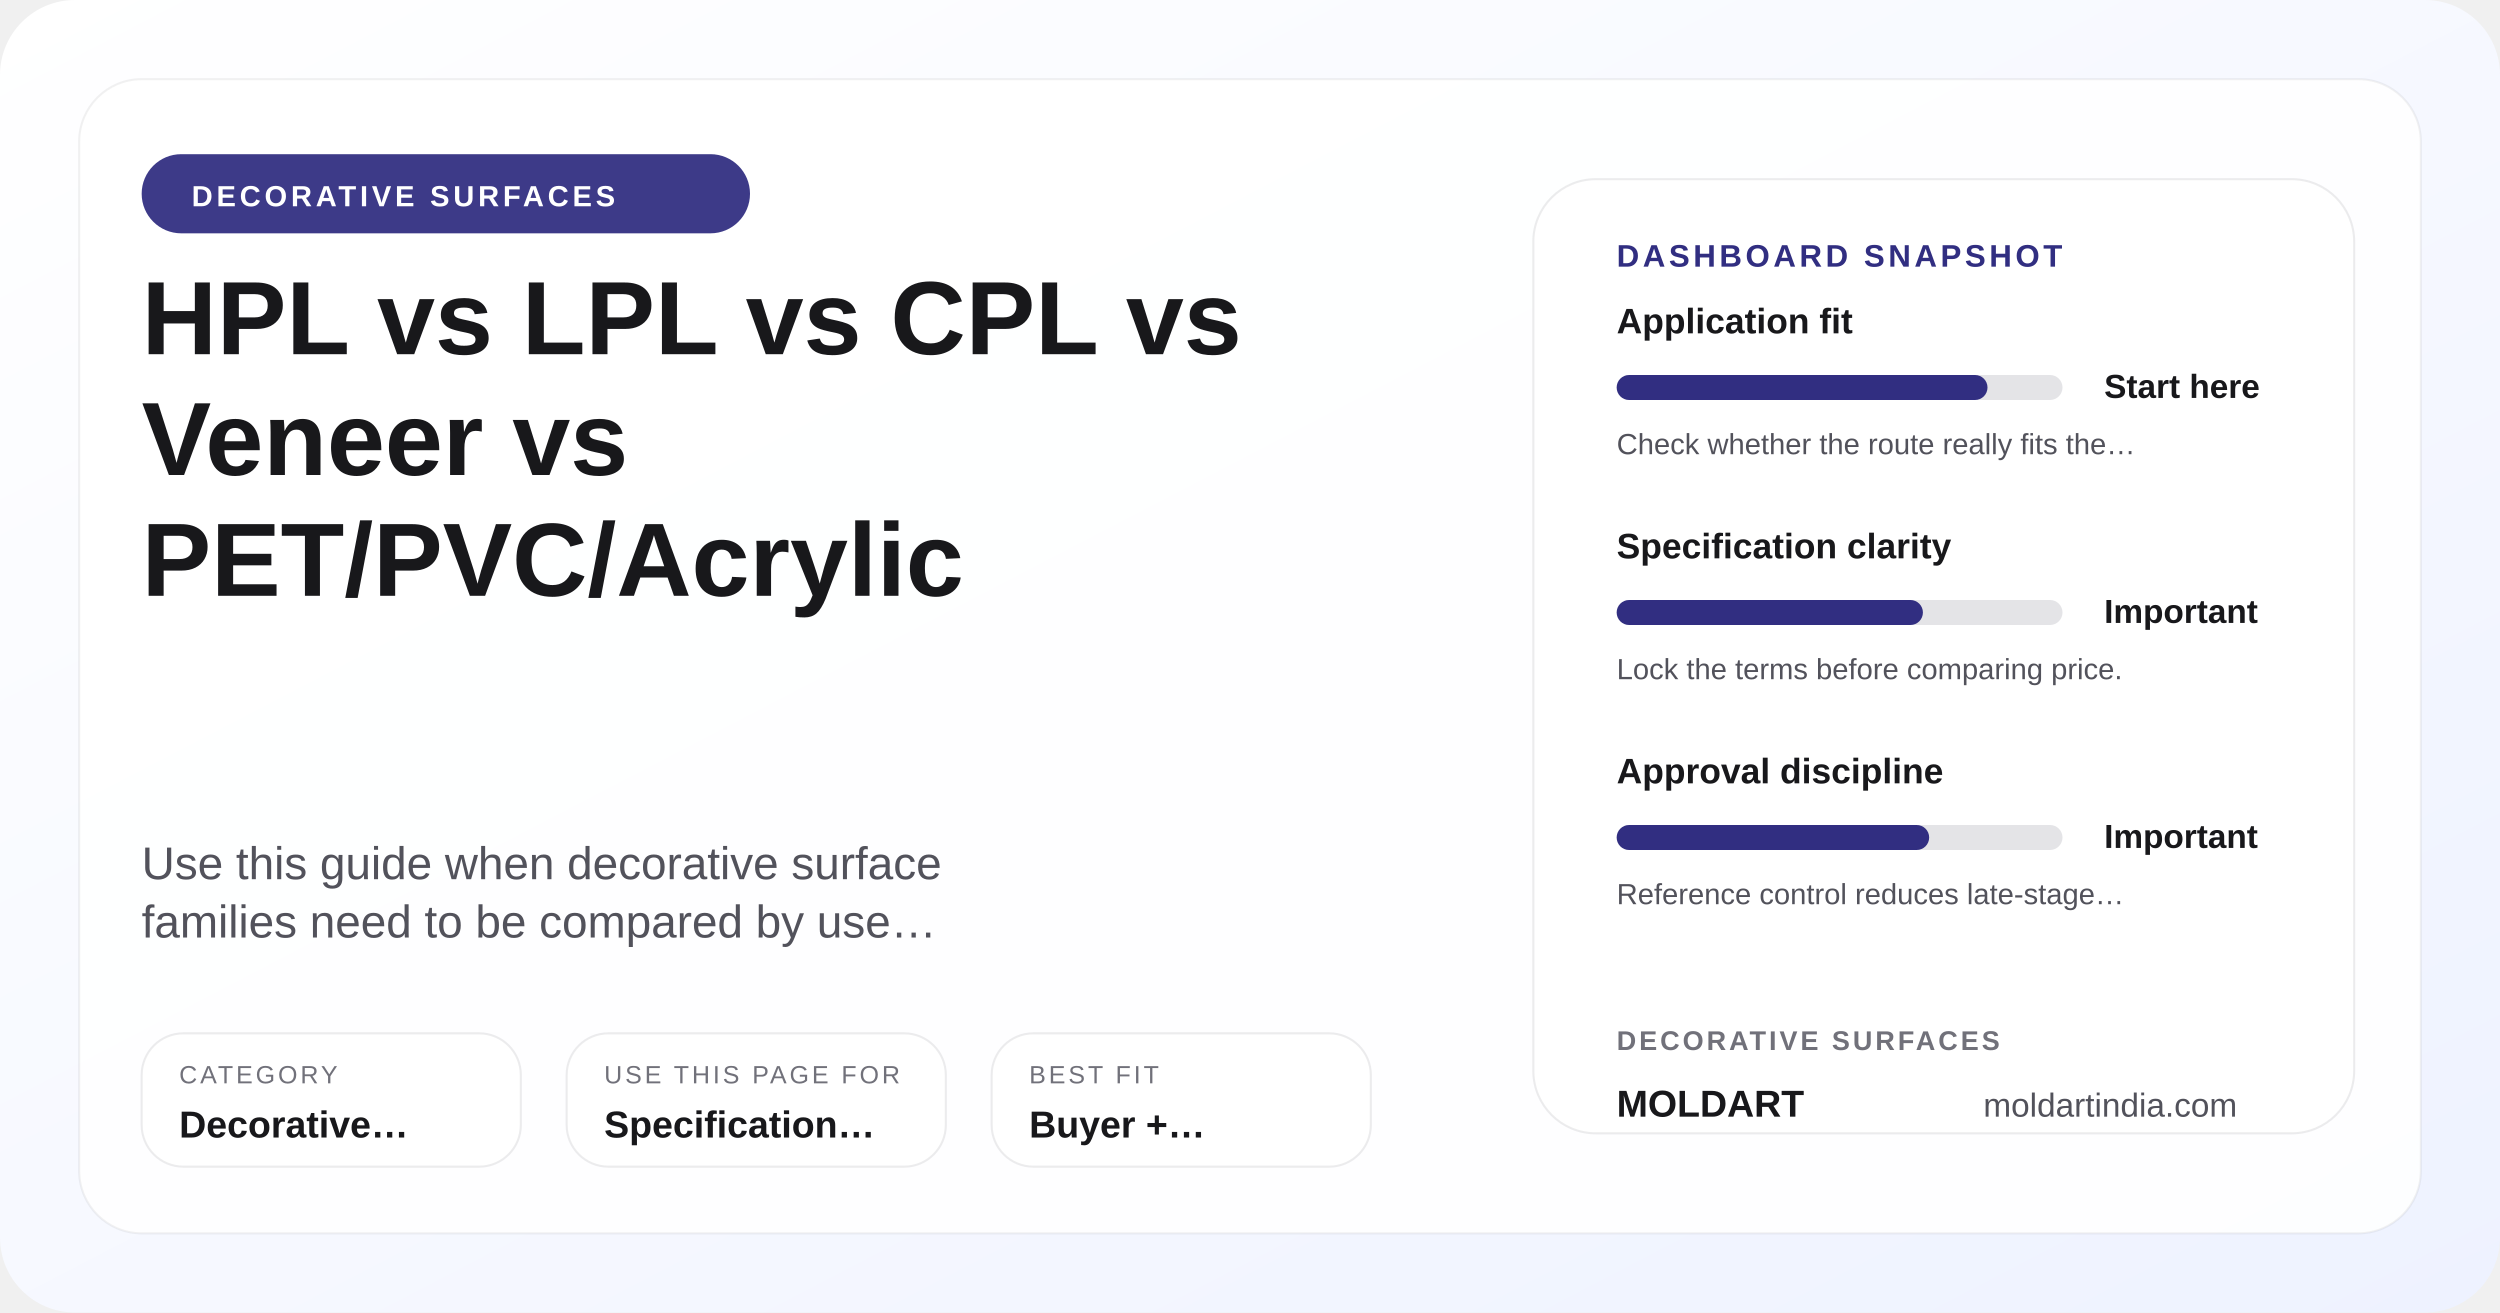
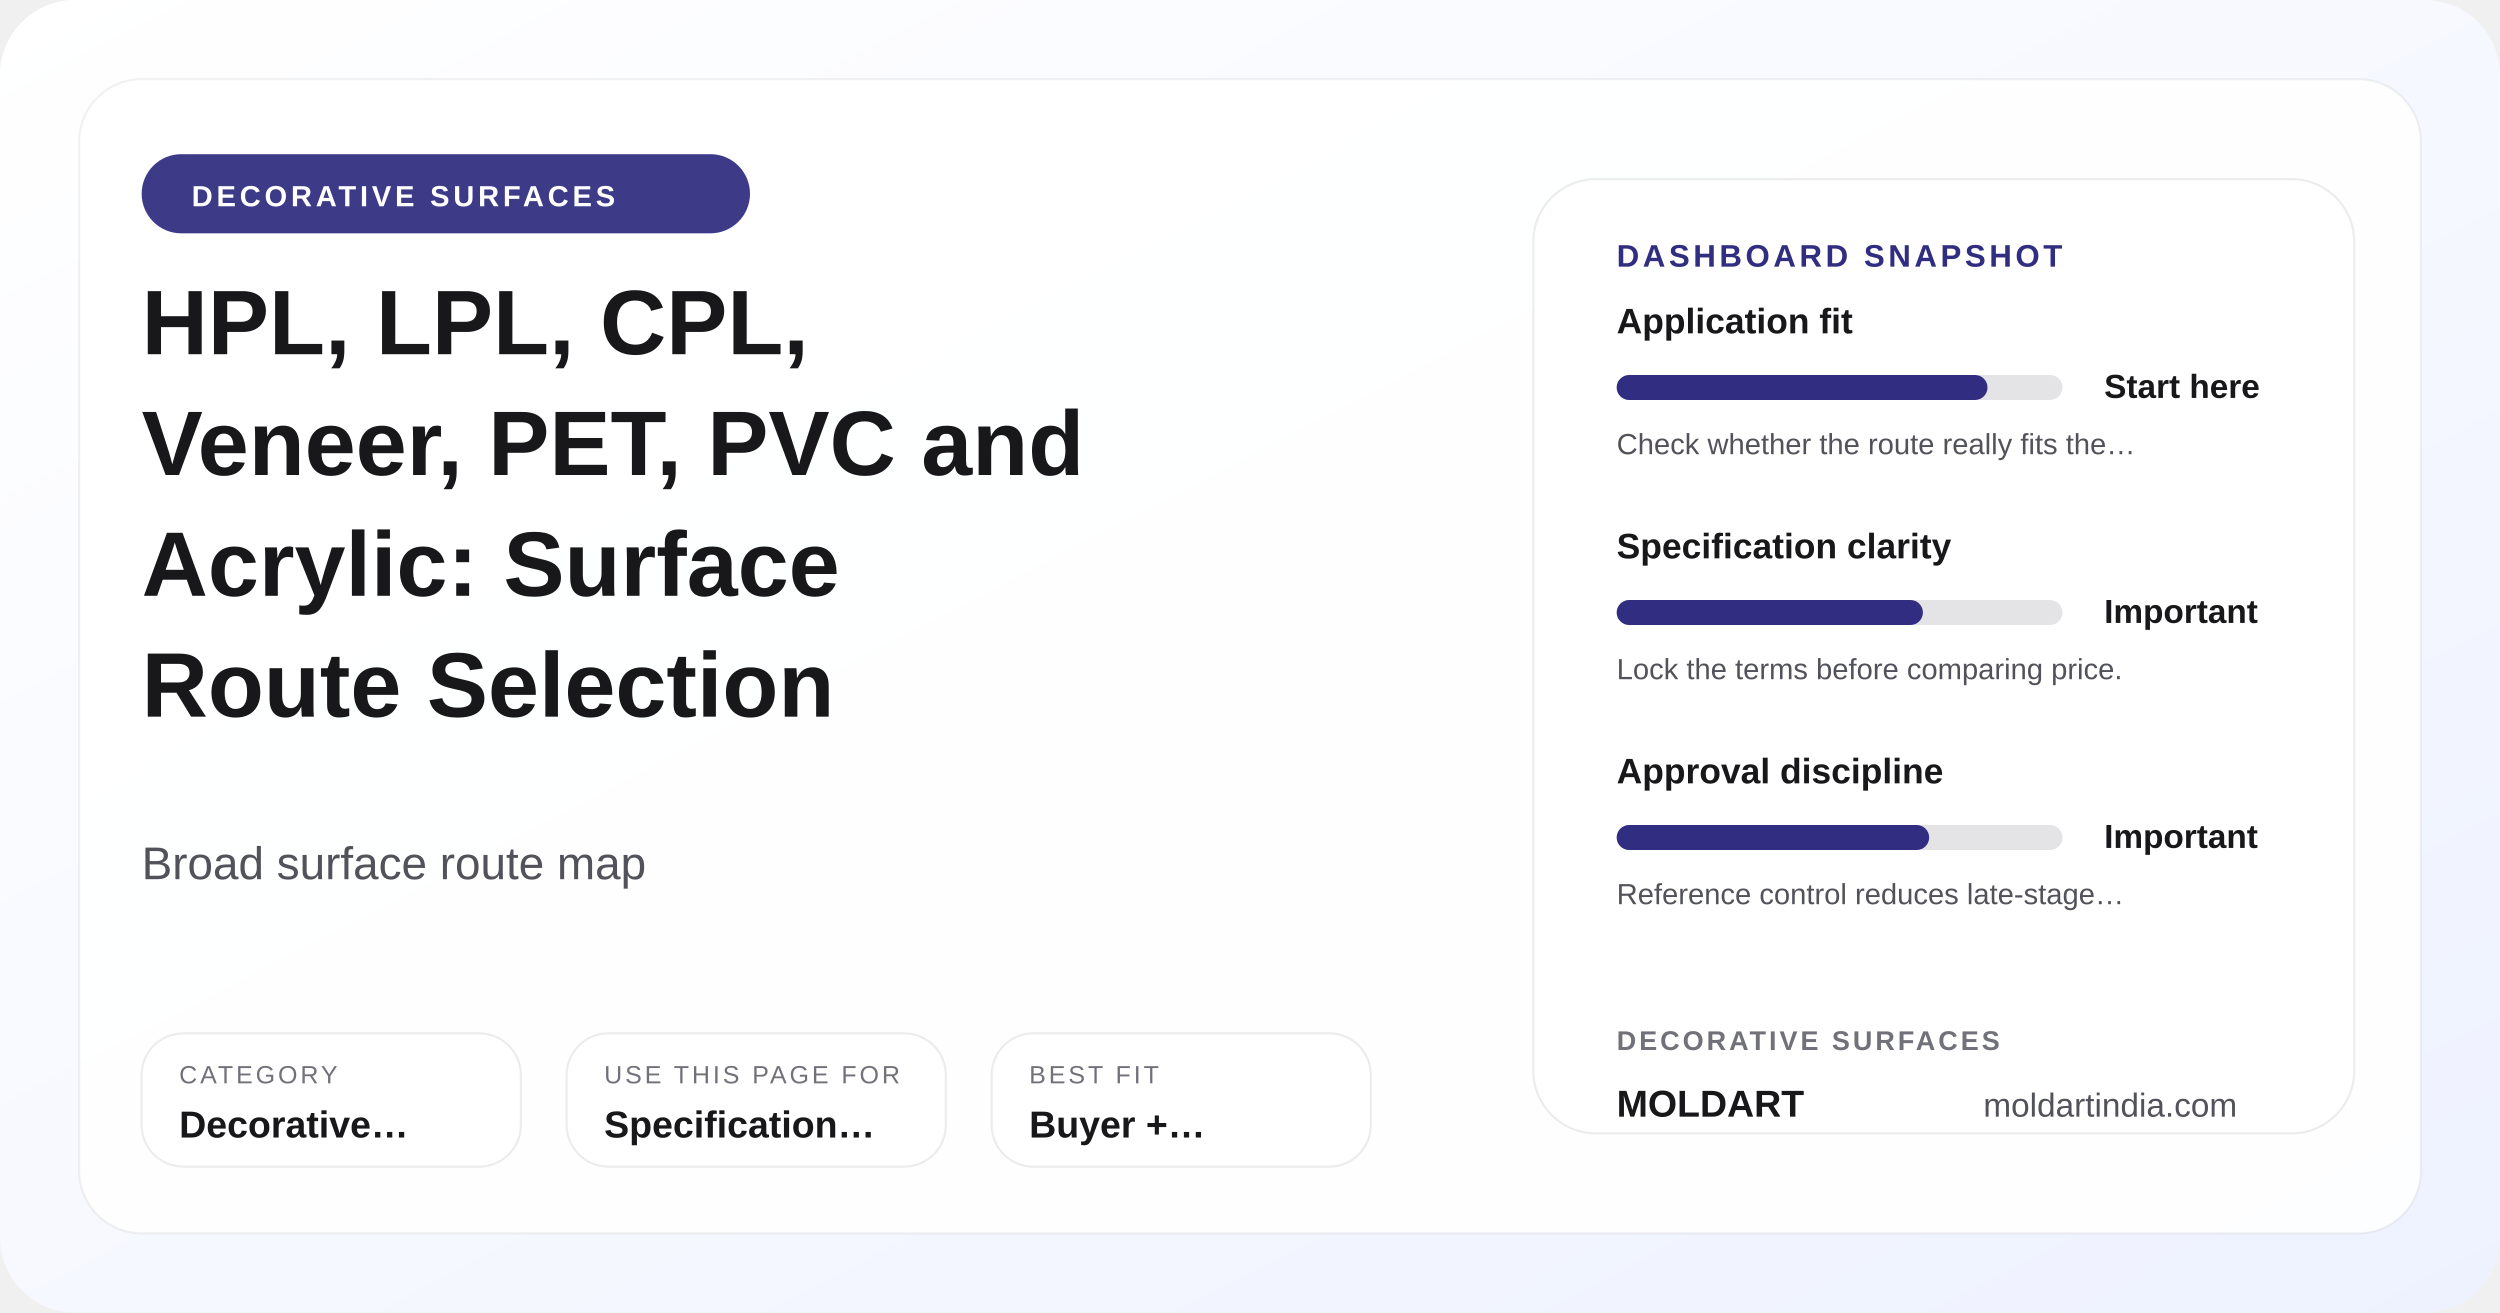
- <svg xmlns="http://www.w3.org/2000/svg" width="1200" height="630" viewBox="0 0 1200 630" role="img" aria-label="HPL vs LPL vs CPL vs Veneer vs PET/PVC/Acrylic">
+ <svg xmlns="http://www.w3.org/2000/svg" width="1200" height="630" viewBox="0 0 1200 630" role="img" aria-label="HPL, LPL, CPL, Veneer, PET, PVC and Acrylic: Surface Route Selection">
  <defs>
    <linearGradient id="posterGrad-hpl-vs-lpl-vs-cpl-vs-veneer-pet-pvc-acrylic" x1="0%" y1="0%" x2="100%" y2="100%">
      <stop offset="0%" stop-color="#ffffff" />
      <stop offset="100%" stop-color="#eef2ff" />
    </linearGradient>
  </defs>
  <rect width="1200" height="630" rx="36" fill="url(#posterGrad-hpl-vs-lpl-vs-cpl-vs-veneer-pet-pvc-acrylic)" />
  <rect x="38" y="38" width="1124" height="554" rx="30" fill="rgba(255,255,255,0.9)" stroke="rgba(24,24,27,0.06)" />
  <circle cx="1072" cy="110" r="18" fill="#c7d2fe" />
  <circle cx="1036" cy="110" r="8" fill="#312e81" />
  <rect x="68" y="74" width="292" height="38" rx="19" fill="#312e81" opacity="0.94" />
  <text x="92" y="99" font-family="Arial, sans-serif" font-size="14" font-weight="700" fill="#ffffff" letter-spacing="1.8">DECORATIVE SURFACES</text>
-   <text x="68" y="170" font-family="Arial, sans-serif" font-size="50" font-weight="700" fill="#18181b">HPL vs LPL vs CPL vs</text>
-   <text x="68" y="228" font-family="Arial, sans-serif" font-size="50" font-weight="700" fill="#18181b">Veneer vs</text>
-   <text x="68" y="286" font-family="Arial, sans-serif" font-size="50" font-weight="700" fill="#18181b">PET/PVC/Acrylic</text>
-   <text x="68" y="422" font-family="Arial, sans-serif" font-size="22" fill="#52525b">Use this guide when decorative surface</text>
-   <text x="68" y="450" font-family="Arial, sans-serif" font-size="22" fill="#52525b">families need to be compared by use…</text>
+   <text x="68" y="170" font-family="Arial, sans-serif" font-size="44" font-weight="700" fill="#18181b">HPL, LPL, CPL,</text>
+   <text x="68" y="228" font-family="Arial, sans-serif" font-size="44" font-weight="700" fill="#18181b">Veneer, PET, PVC and</text>
+   <text x="68" y="286" font-family="Arial, sans-serif" font-size="44" font-weight="700" fill="#18181b">Acrylic: Surface</text>
+   <text x="68" y="344" font-family="Arial, sans-serif" font-size="44" font-weight="700" fill="#18181b">Route Selection</text>
+   <text x="68" y="422" font-family="Arial, sans-serif" font-size="22" fill="#52525b">Broad surface route map</text>
  <rect x="68" y="496" width="182" height="64" rx="20" fill="rgba(255,255,255,0.94)" stroke="rgba(24,24,27,0.08)" />
  <text x="86" y="520" font-family="Arial, sans-serif" font-size="12" fill="#71717a" letter-spacing="1.4">CATEGORY</text>
  <text x="86" y="546" font-family="Arial, sans-serif" font-size="18" font-weight="700" fill="#18181b">Decorative…</text>
  <rect x="272" y="496" width="182" height="64" rx="20" fill="rgba(255,255,255,0.94)" stroke="rgba(24,24,27,0.08)" />
  <text x="290" y="520" font-family="Arial, sans-serif" font-size="12" fill="#71717a" letter-spacing="1.4">USE THIS PAGE FOR</text>
  <text x="290" y="546" font-family="Arial, sans-serif" font-size="18" font-weight="700" fill="#18181b">Specification…</text>
  <rect x="476" y="496" width="182" height="64" rx="20" fill="rgba(255,255,255,0.94)" stroke="rgba(24,24,27,0.08)" />
  <text x="494" y="520" font-family="Arial, sans-serif" font-size="12" fill="#71717a" letter-spacing="1.4">BEST FIT</text>
  <text x="494" y="546" font-family="Arial, sans-serif" font-size="18" font-weight="700" fill="#18181b">Buyer +…</text>
  <rect x="736" y="86" width="394" height="458" rx="30" fill="#ffffff" stroke="rgba(24,24,27,0.08)" />
  <text x="776" y="128" font-family="Arial, sans-serif" font-size="15" font-weight="700" fill="#312e81" letter-spacing="1.7">DASHBOARD SNAPSHOT</text>
  <text x="776" y="160" font-family="Arial, sans-serif" font-size="17" font-weight="700" fill="#18181b">Application fit</text>
  <rect x="776" y="180" width="214" height="12" rx="6" fill="#e4e4e7" />
  <rect x="776" y="180" width="178" height="12" rx="6" fill="#312e81" />
  <text x="1010" y="191" font-family="Arial, sans-serif" font-size="16" font-weight="700" fill="#18181b">Start here</text>
  <text x="776" y="218" font-family="Arial, sans-serif" font-size="14" fill="#52525b">Check whether the route really fits the…</text>
  <text x="776" y="268" font-family="Arial, sans-serif" font-size="17" font-weight="700" fill="#18181b">Specification clarity</text>
  <rect x="776" y="288" width="214" height="12" rx="6" fill="#e4e4e7" />
  <rect x="776" y="288" width="147" height="12" rx="6" fill="#312e81" />
  <text x="1010" y="299" font-family="Arial, sans-serif" font-size="16" font-weight="700" fill="#18181b">Important</text>
  <text x="776" y="326" font-family="Arial, sans-serif" font-size="14" fill="#52525b">Lock the terms before comparing price.</text>
  <text x="776" y="376" font-family="Arial, sans-serif" font-size="17" font-weight="700" fill="#18181b">Approval discipline</text>
  <rect x="776" y="396" width="214" height="12" rx="6" fill="#e4e4e7" />
  <rect x="776" y="396" width="150" height="12" rx="6" fill="#312e81" />
  <text x="1010" y="407" font-family="Arial, sans-serif" font-size="16" font-weight="700" fill="#18181b">Important</text>
  <text x="776" y="434" font-family="Arial, sans-serif" font-size="14" fill="#52525b">Reference control reduces late-stage…</text>
  <text x="776" y="504" font-family="Arial, sans-serif" font-size="13" font-weight="700" fill="#71717a" letter-spacing="1.4">DECORATIVE SURFACES</text>
  <text x="776" y="536" font-family="Arial, sans-serif" font-size="18" font-weight="700" fill="#18181b">MOLDART</text>
  <text x="952" y="536" font-family="Arial, sans-serif" font-size="16" fill="#52525b">moldartindia.com</text>
</svg>
